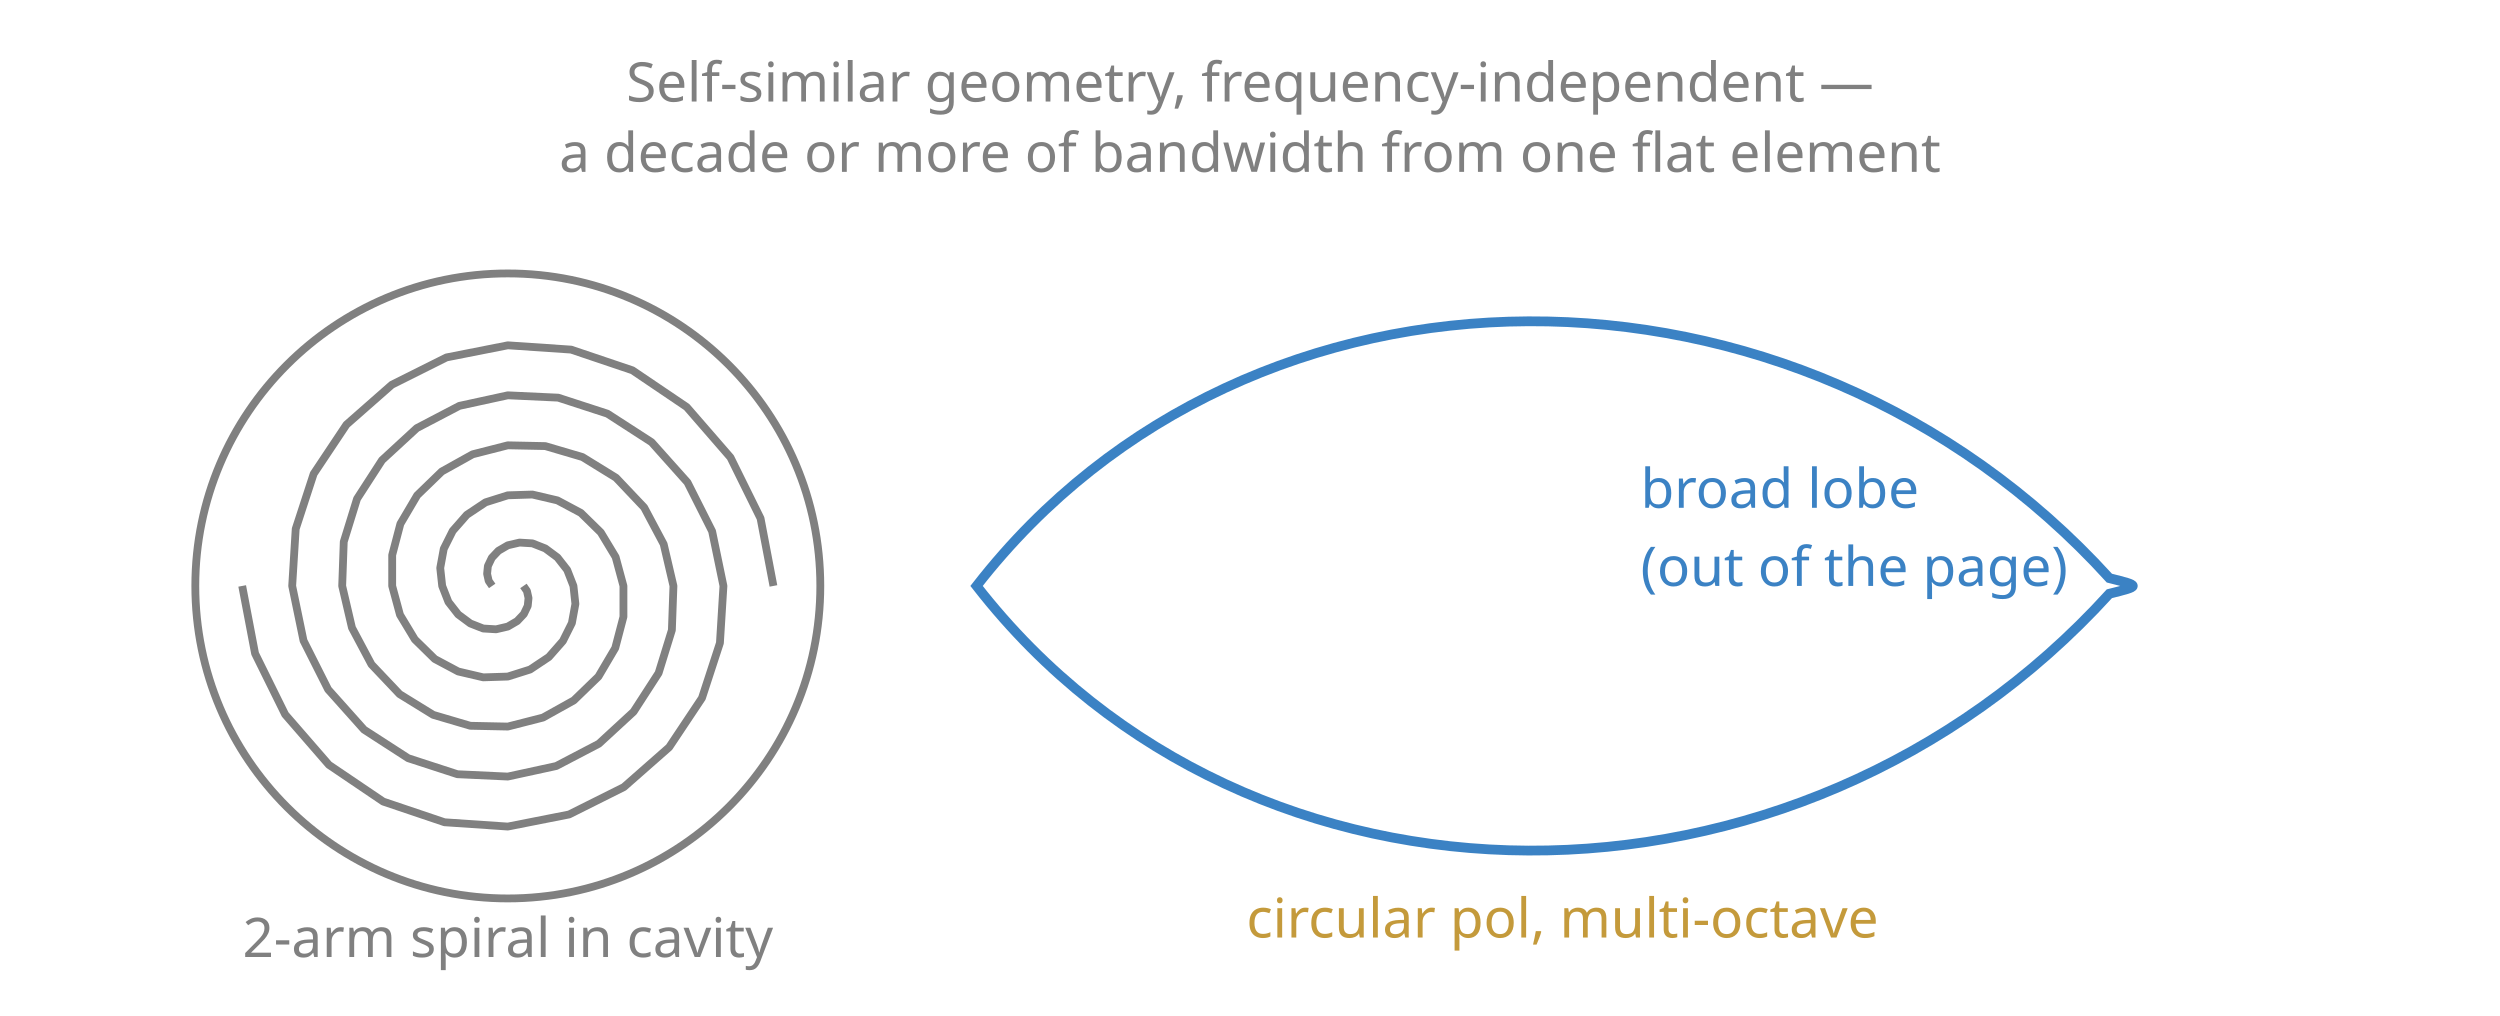
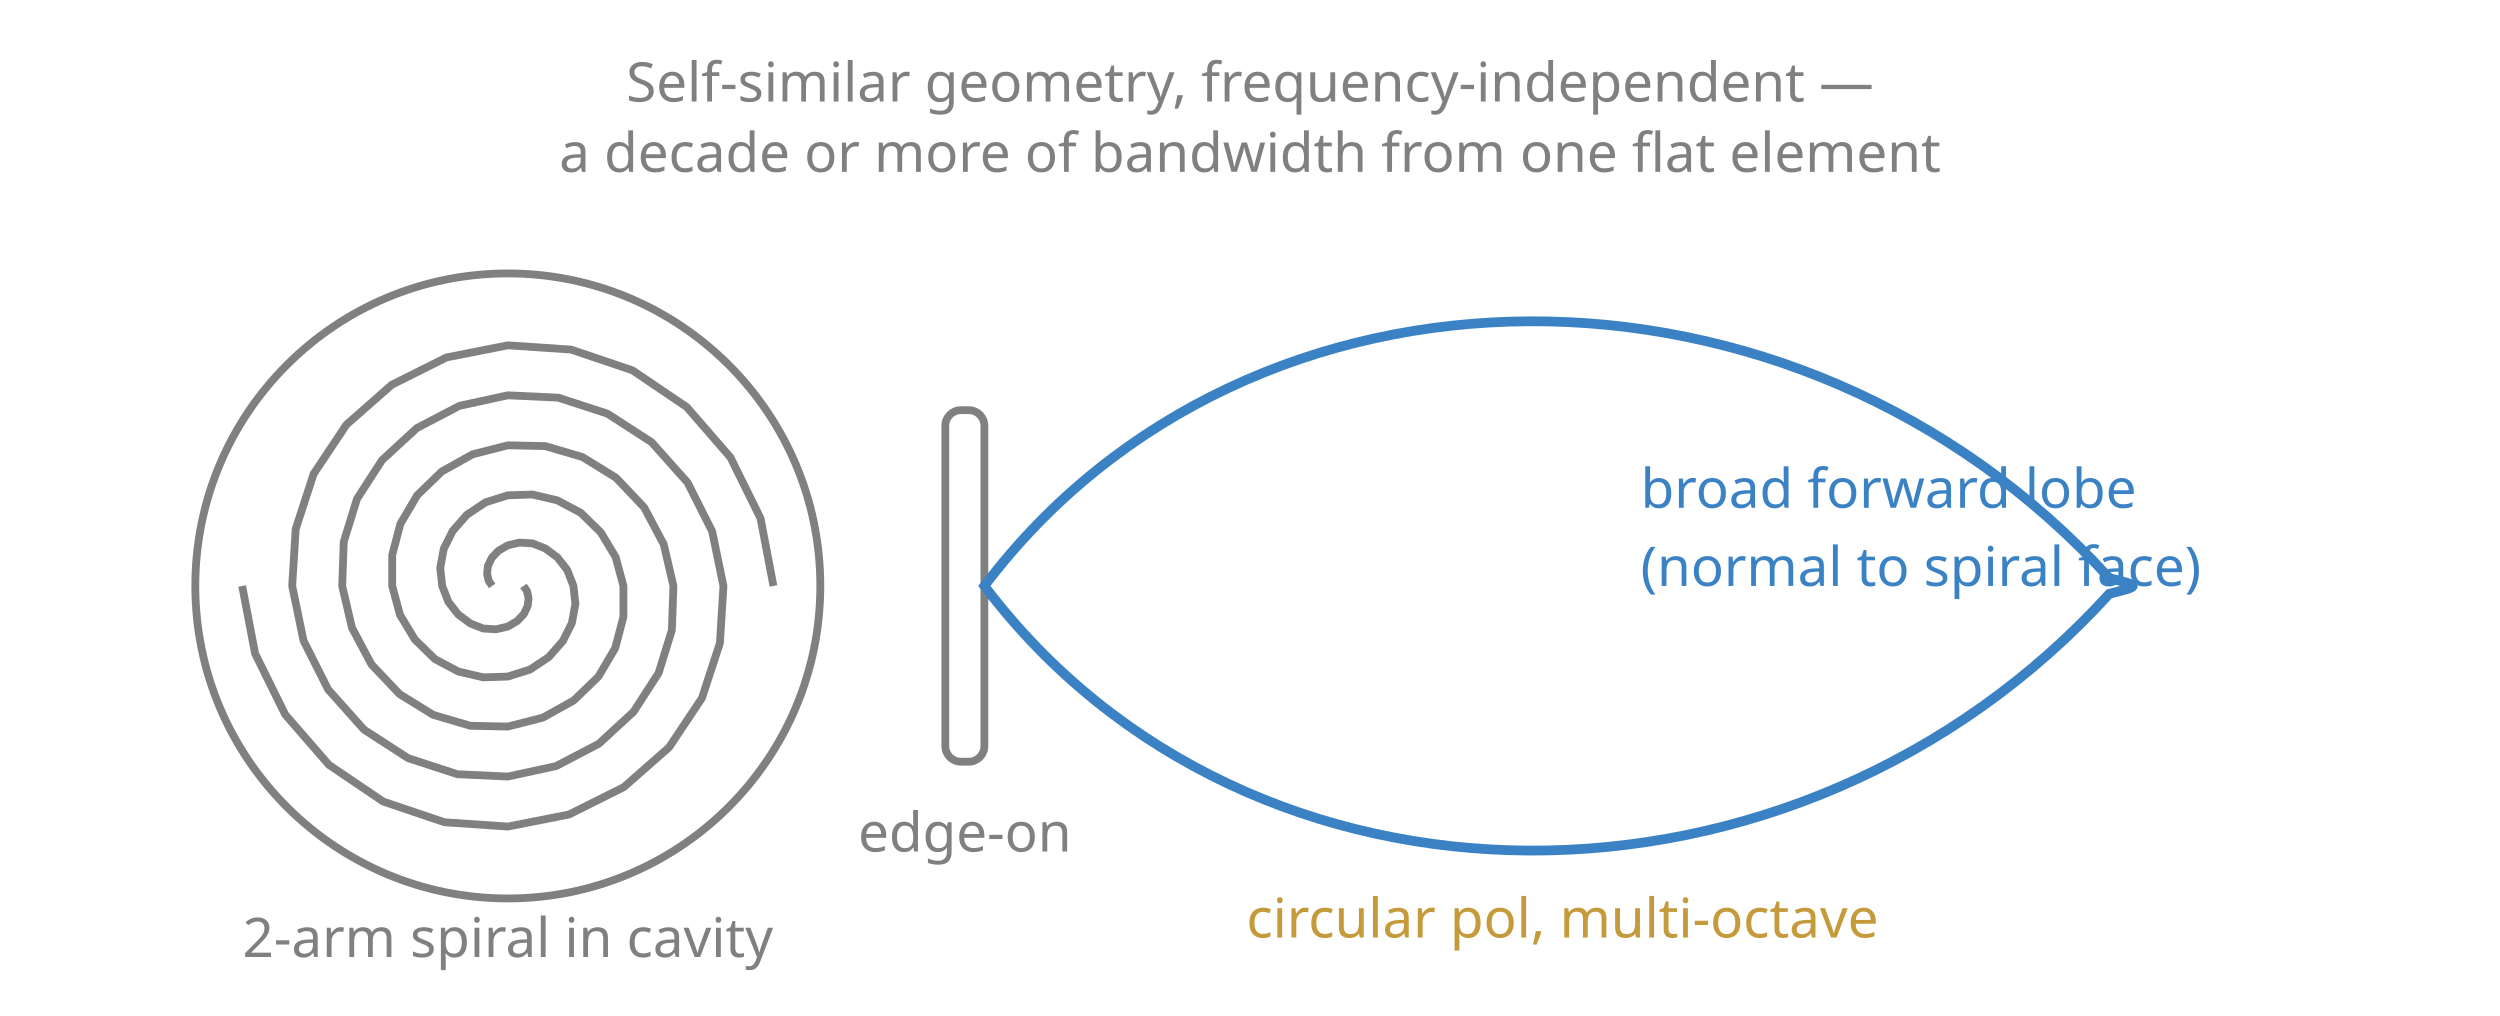
<svg xmlns="http://www.w3.org/2000/svg" viewBox="0 0 640 260" font-family="system-ui, sans-serif" font-size="14">
  <circle cx="130" cy="150" r="80" fill="none" stroke="#808080" stroke-width="2" />
  <g fill="none" stroke="#808080" stroke-width="2" stroke-linejoin="round">
    <path d="M134,150 L134.9,151.3 L135.3,153.1 L135.1,155.1 L134.1,157.2 L132.4,159 L130,160.4 L127,161.1 L123.7,160.9 L120.4,159.6 L117.3,157.3 L114.8,154.1 L113.2,150 L112.7,145.4 L113.6,140.5 L115.9,135.9 L119.5,131.8 L124.3,128.6 L130,126.8 L136.3,126.6 L142.7,128.1 L148.7,131.3 L153.8,136.3 L157.6,142.6 L159.6,150 L159.6,157.9 L157.5,165.9 L153.2,173.2 L146.9,179.3 L139,183.7 L130,186 L120.4,185.8 L110.9,183 L102.3,177.7 L95.1,170.1 L90.1,160.7 L87.6,150 L88,138.7 L91.4,127.7 L97.8,117.8 L106.7,109.6 L117.6,103.9 L130,101.2 L142.9,101.8 L155.5,105.9 L166.8,113.2 L176,123.5 L182.3,136 L185.2,150 L184.3,164.6 L179.7,178.7 L171.3,191.3 L159.7,201.5 L145.7,208.5 L130,211.6 L113.8,210.5 L98.1,205.2 L84.2,195.8 L73,182.9 L65.3,167.3 L62,150" />
    <path d="M126,150 L125.1,148.7 L124.7,146.9 L124.9,144.9 L125.9,142.8 L127.6,141 L130,139.6 L133,138.9 L136.3,139.1 L139.6,140.4 L142.7,142.7 L145.2,145.9 L146.8,150 L147.3,154.6 L146.4,159.5 L144.1,164.1 L140.5,168.2 L135.7,171.4 L130,173.2 L123.7,173.4 L117.3,171.9 L111.3,168.7 L106.2,163.7 L102.4,157.4 L100.4,150 L100.4,142.1 L102.5,134.1 L106.8,126.8 L113.1,120.7 L121,116.3 L130,114 L139.6,114.2 L149.1,117 L157.7,122.3 L164.9,129.9 L169.9,139.3 L172.4,150 L172,161.3 L168.6,172.3 L162.2,182.2 L153.3,190.4 L142.4,196.1 L130,198.8 L117.1,198.2 L104.5,194.1 L93.2,186.8 L84,176.5 L77.7,164 L74.8,150 L75.7,135.4 L80.3,121.3 L88.7,108.7 L100.3,98.5 L114.3,91.5 L130,88.4 L146.2,89.5 L161.9,94.8 L175.8,104.2 L187,117.1 L194.7,132.7 L198,150" />
  </g>
  <text x="130" y="245" text-anchor="middle" fill="#808080">2-arm spiral in cavity</text>
-   <path d="M250 150 C 320 60, 460 60, 540 148 C 548 150, 548 150, 540 152 C 460 240, 320 240, 250 150 Z" stroke="#3b82c4" stroke-width="2.5" fill="none" />
-   <text x="420" y="130" fill="#3b82c4">broad lobe</text>
-   <text x="420" y="150" fill="#3b82c4">(out of the page)</text>
+   <rect x="242" y="105" width="10" height="90" rx="4" fill="none" stroke="#808080" stroke-width="2" />
+   <text x="247" y="218" text-anchor="middle" fill="#808080">edge-on</text>
+   <path d="M252 150 C 320 60, 460 60, 540 148 C 548 150, 548 150, 540 152 C 460 240, 320 240, 252 150 Z" stroke="#3b82c4" stroke-width="2.5" fill="none" />
+   <text x="420" y="130" fill="#3b82c4">broad forward lobe</text>
+   <text x="420" y="150" fill="#3b82c4">(normal to spiral face)</text>
  <text x="400" y="240" text-anchor="middle" fill="#c49a3b">circular pol, multi-octave</text>
  <text x="320" y="26" text-anchor="middle" fill="#808080">Self-similar geometry, frequency-independent —</text>
  <text x="320" y="44" text-anchor="middle" fill="#808080">a decade or more of bandwidth from one flat element</text>
</svg>
